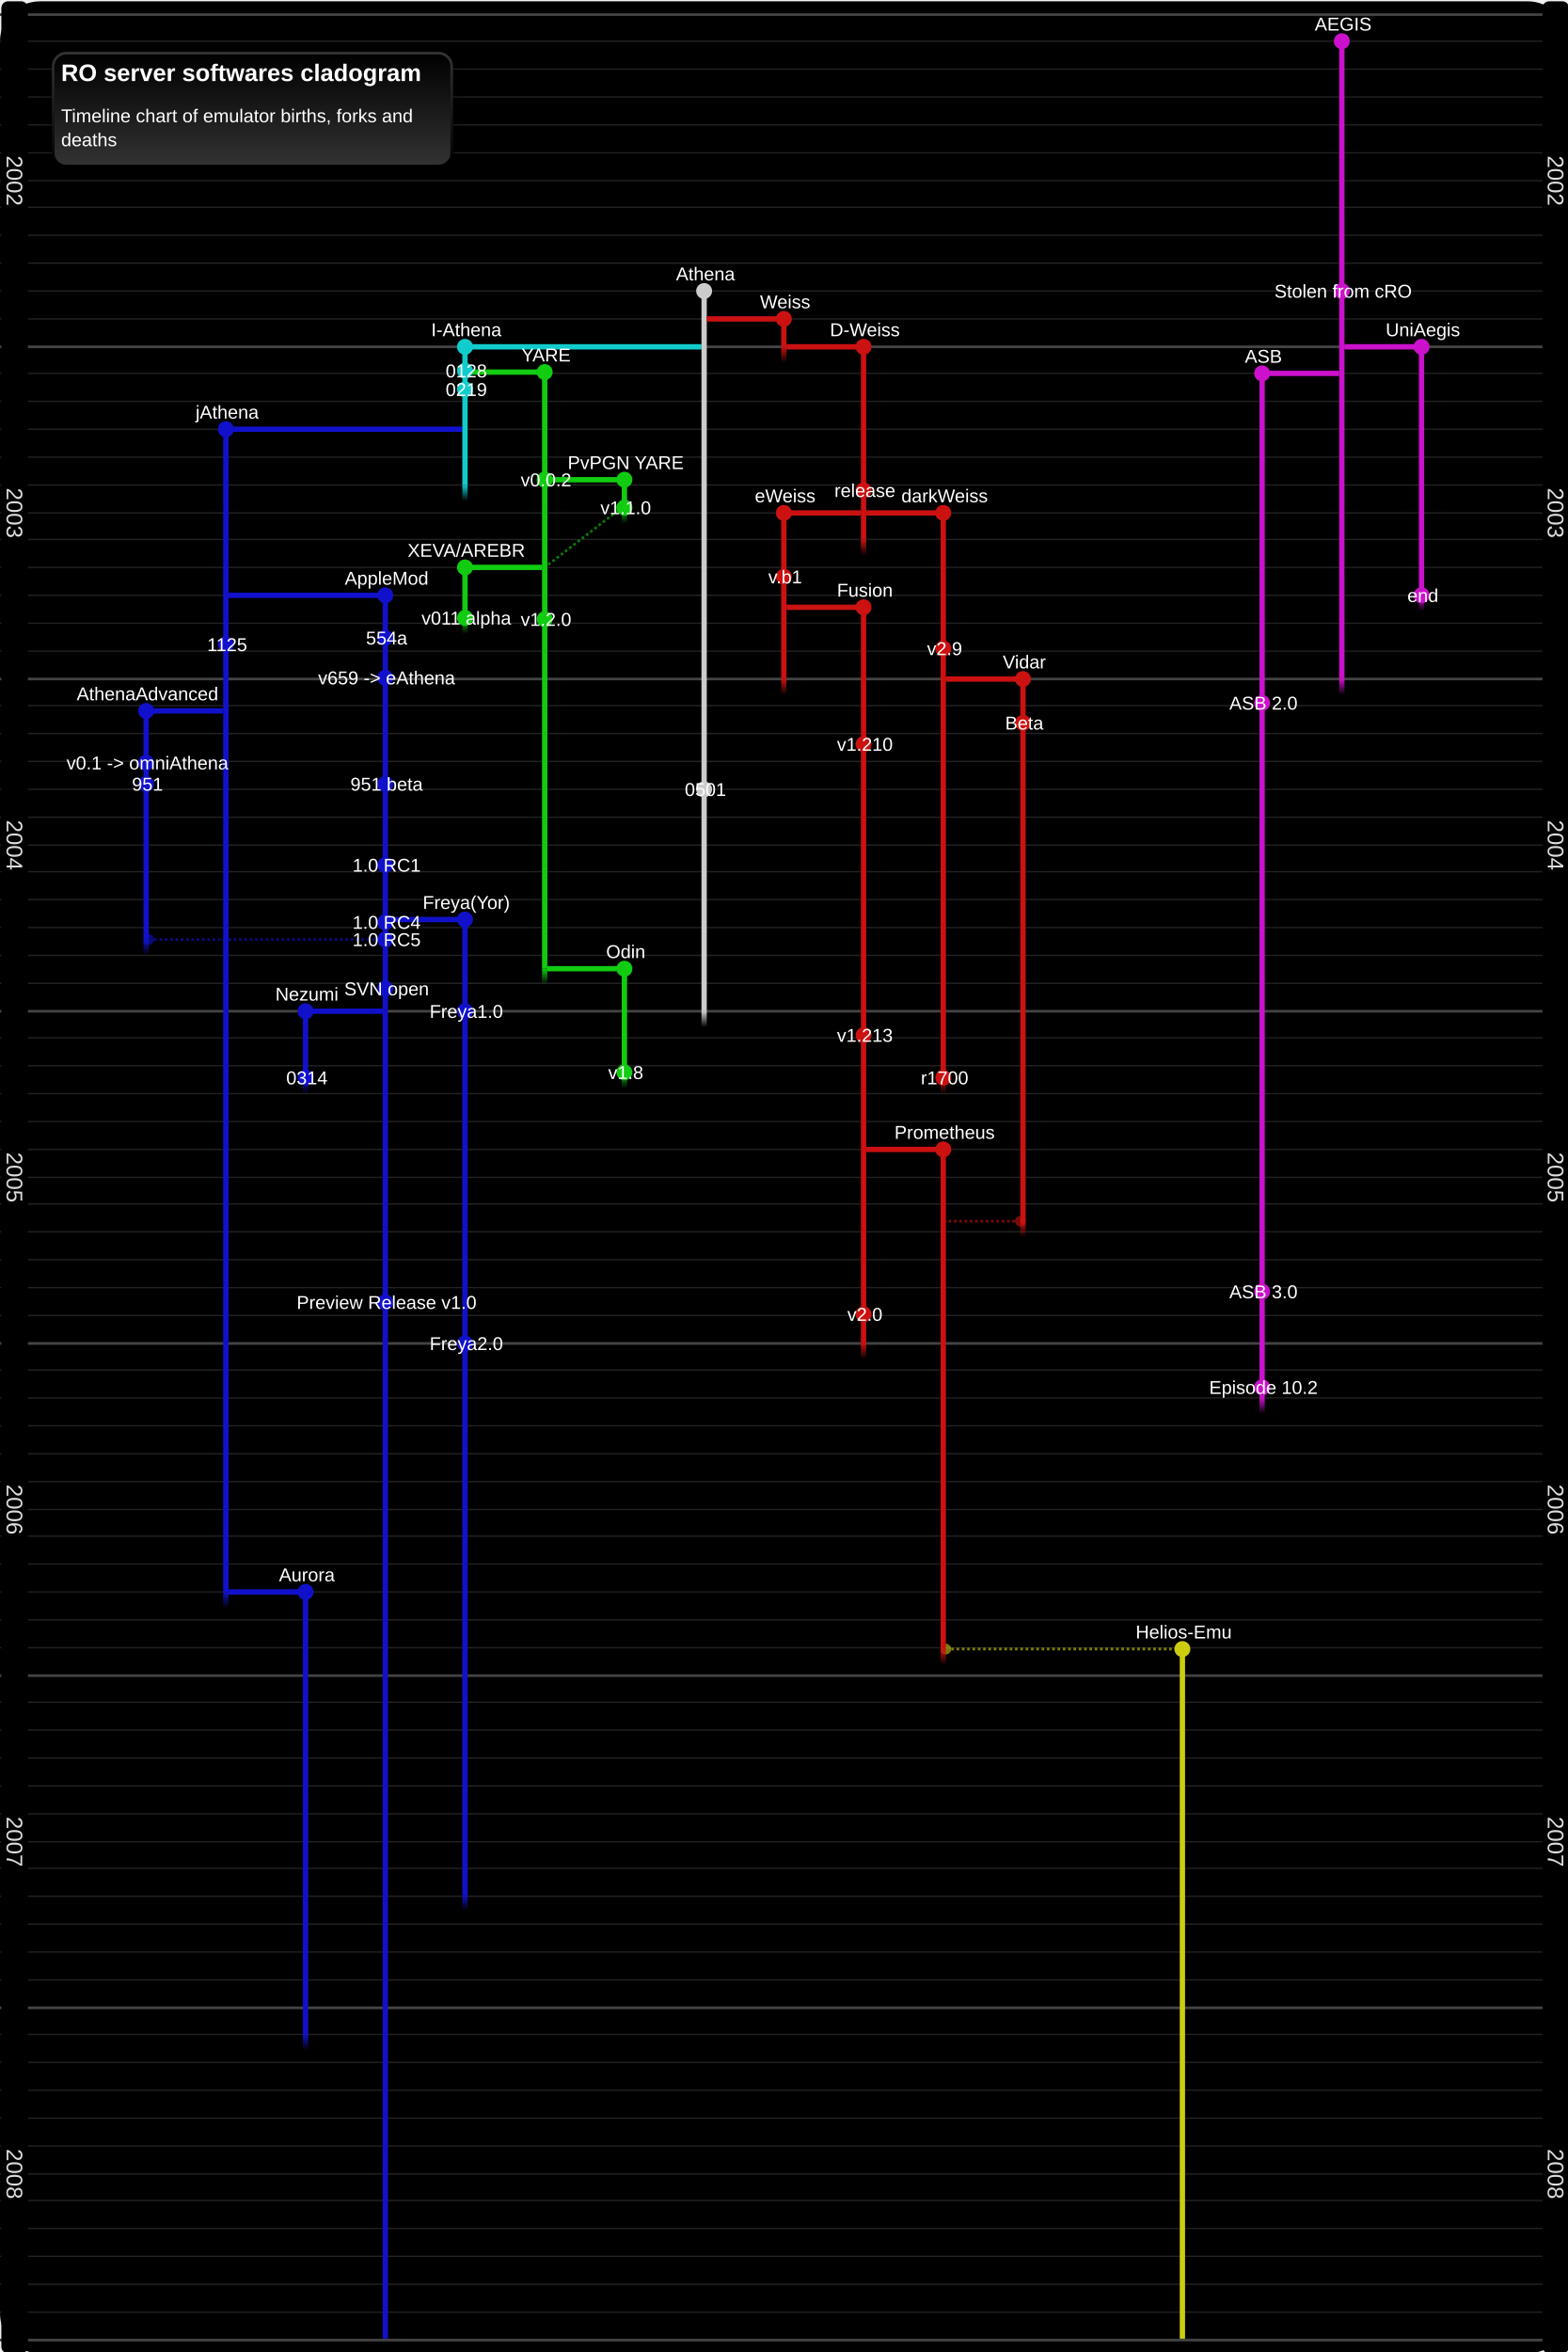
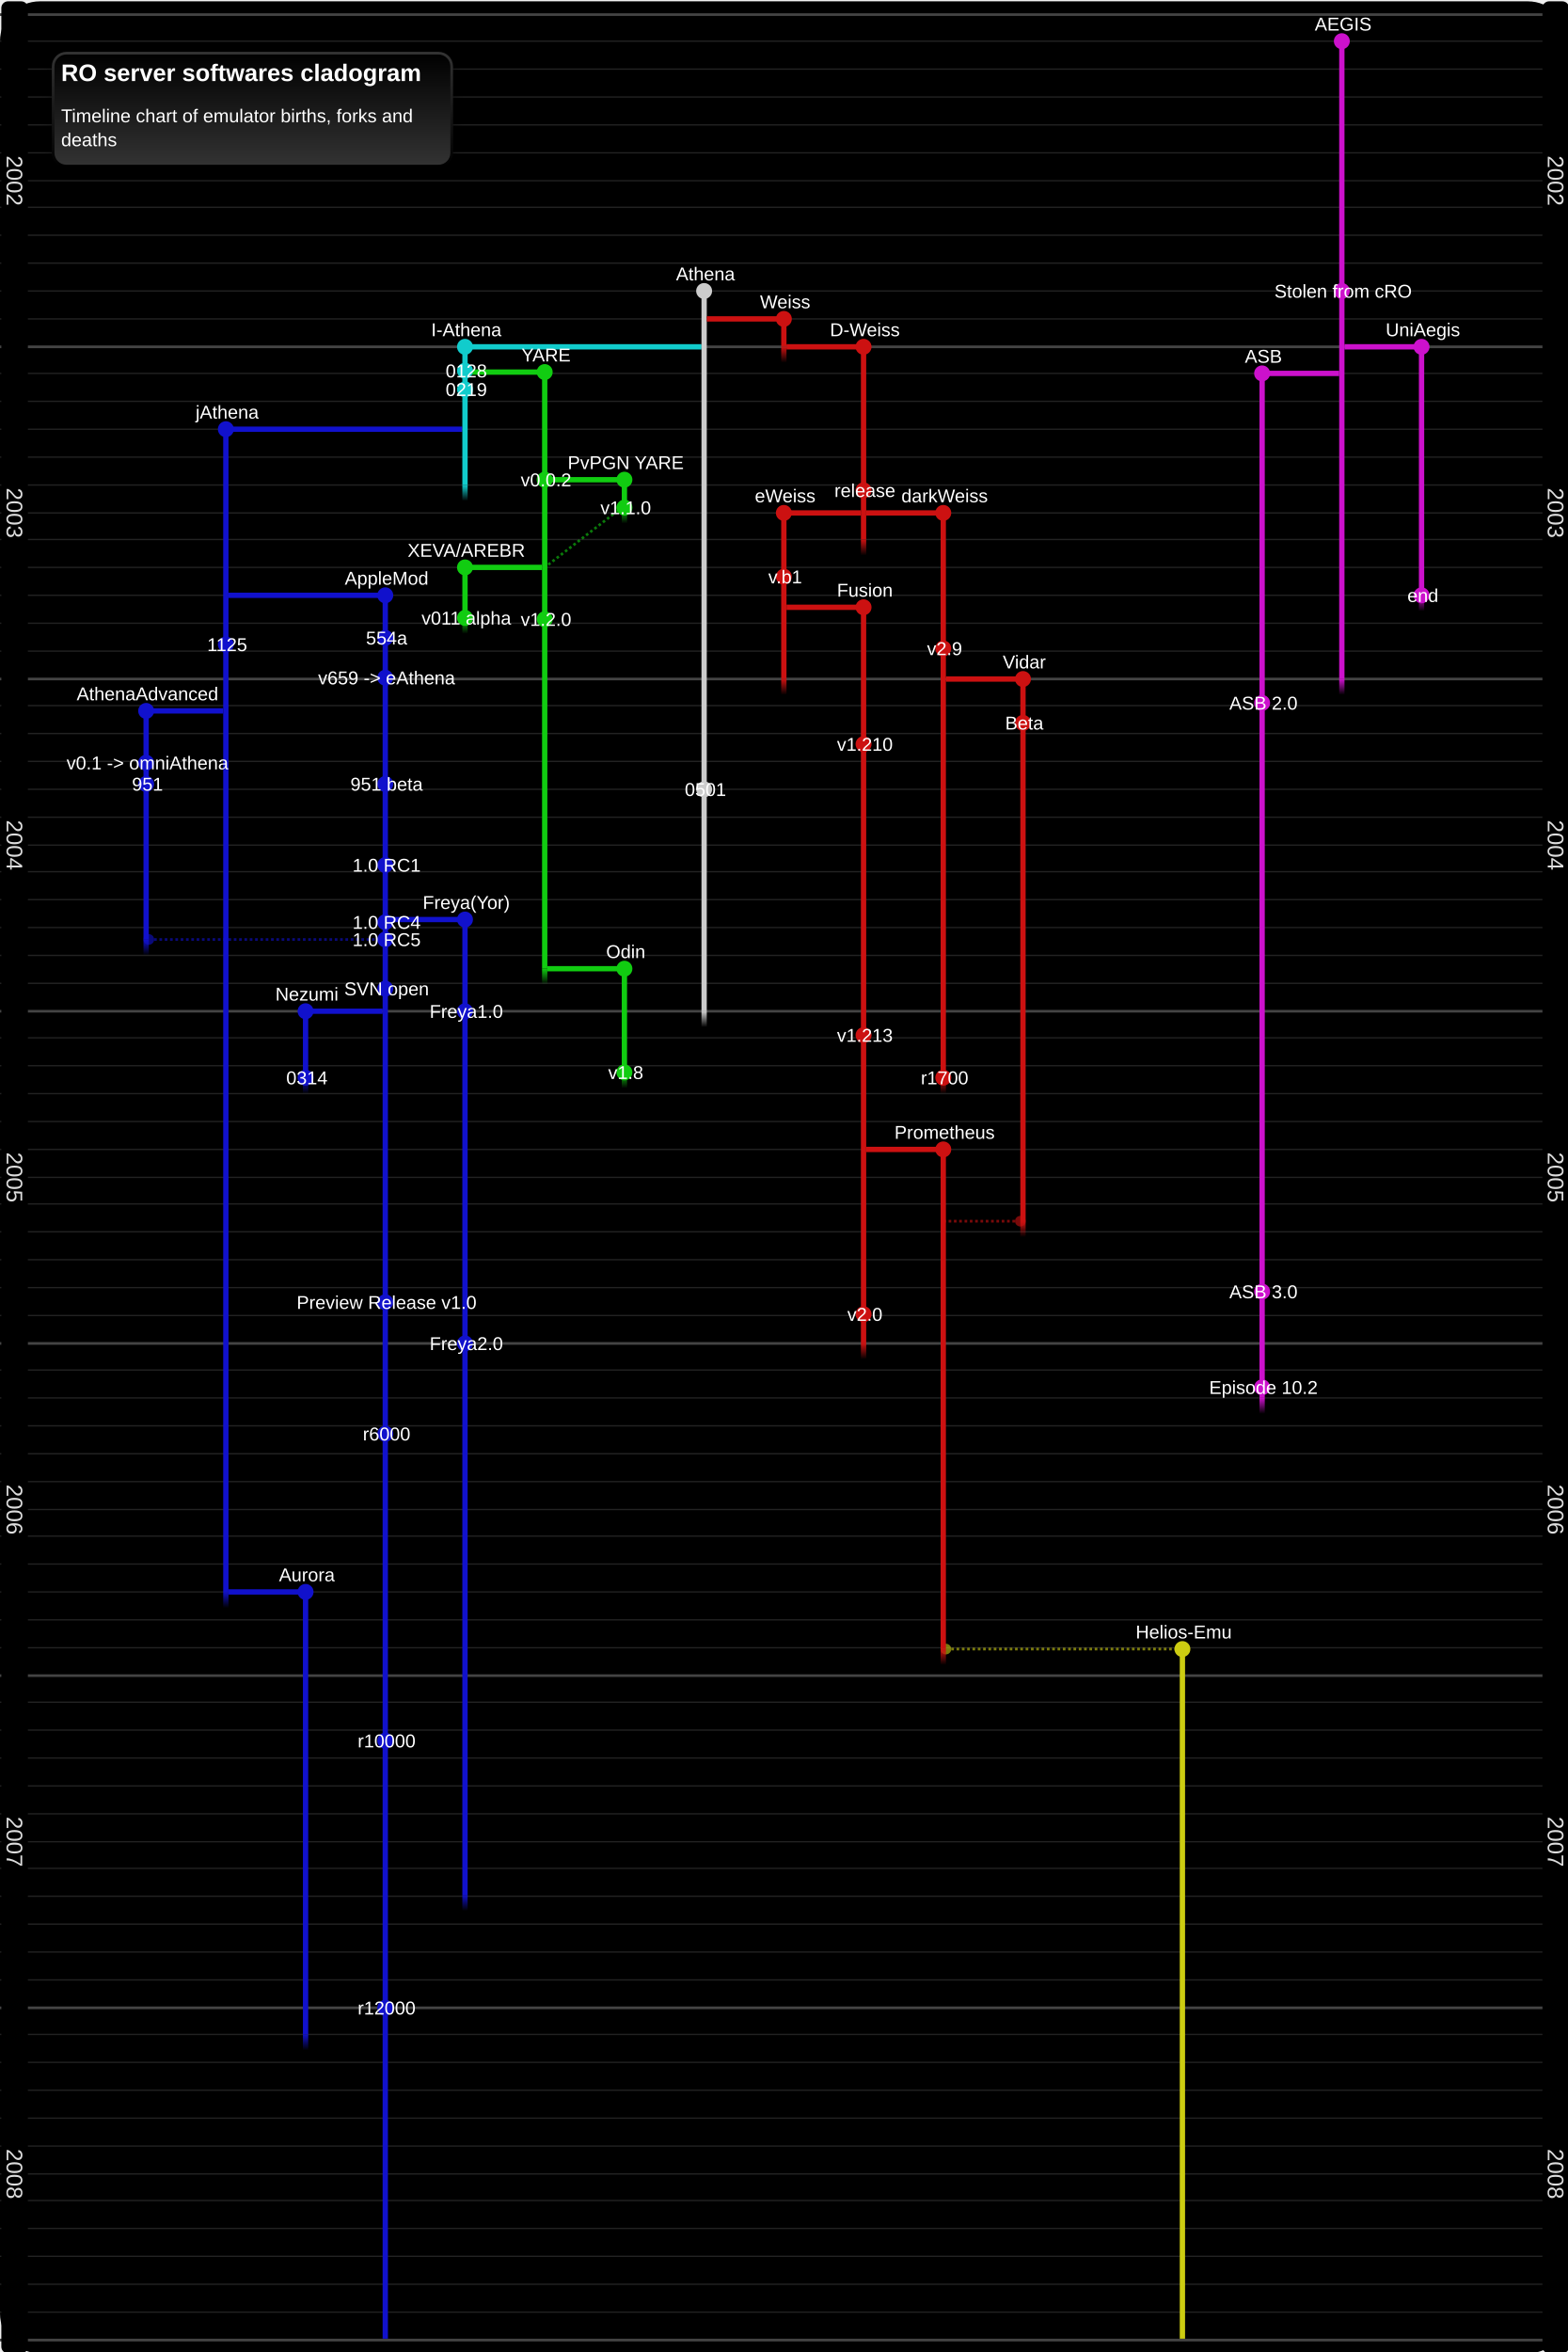
<svg xmlns="http://www.w3.org/2000/svg" xmlns:xlink="http://www.w3.org/1999/xlink" version="1.1" width="1180" height="1770">
  <defs>
    <linearGradient id="__yearline" x1="0" y1="0" x2="1" y2="0">
      <stop stop-color="#000" offset="0" stop-opacity="1" />
      <stop stop-color="#000" offset="1" stop-opacity="1" />
    </linearGradient>
    <linearGradient id="__infobox_fill" x1="0" y1="0" x2="0" y2="1">
      <stop stop-color="#000" offset="0" stop-opacity="1" />
      <stop stop-color="#333" offset="1" stop-opacity="1" />
    </linearGradient>
    <linearGradient id="__infobox_stroke" x1="0" y1="0" x2="0" y2="1">
      <stop stop-color="#333" offset="0" stop-opacity="1" />
      <stop stop-color="#000" offset="1" stop-opacity="1" />
    </linearGradient>
    <filter id="__infobox_shadow" color-interpolation-filters="sRGB">
      <feGaussianBlur stdDeviation="5" />
    </filter>
    <circle id="__connectors_start" cx="0" cy="0" r="4" stroke="none" />
    <marker id="__connector_0" stroke="none" markerUnits="userSpaceOnUse" style="overflow:visible;">
      <use xlink:href="#__connectors_start" fill="#11c" />
    </marker>
    <marker id="__connector_1" stroke="none" markerUnits="userSpaceOnUse" style="overflow:visible;">
      <use xlink:href="#__connectors_start" fill="#cc1" />
    </marker>
    <marker id="__connector_2" stroke="none" markerUnits="userSpaceOnUse" style="overflow:visible;">
      <use xlink:href="#__connectors_start" fill="#c11" />
    </marker>
    <marker id="__connector_3" stroke="none" markerUnits="userSpaceOnUse" style="overflow:visible;">
      <use xlink:href="#__connectors_start" fill="#1c1" />
    </marker>
    <line id="__fadeout" x1="0" y1="0" x2="3" y2="0" stroke-width="1" />
    <linearGradient id="__fadeout_AthenaAdvanced" x1="0" y1="0" x2="3" y2="0" gradientUnits="userSpaceOnUse">
      <stop stop-color="#11c" offset="0" stop-opacity="1" />
      <stop stop-color="#11c" offset="1" stop-opacity="0" />
    </linearGradient>
    <marker id="__stop_AthenaAdvanced" markerWidth="3" markerHeight="1" style="overflow:visible;">
      <use xlink:href="#__fadeout" stroke="url(#__fadeout_AthenaAdvanced)" />
    </marker>
    <linearGradient id="__fadeout_jAthena" x1="0" y1="0" x2="3" y2="0" gradientUnits="userSpaceOnUse">
      <stop stop-color="#11c" offset="0" stop-opacity="1" />
      <stop stop-color="#11c" offset="1" stop-opacity="0" />
    </linearGradient>
    <marker id="__stop_jAthena" markerWidth="3" markerHeight="1" style="overflow:visible;">
      <use xlink:href="#__fadeout" stroke="url(#__fadeout_jAthena)" />
    </marker>
    <linearGradient id="__fadeout_Aurora" x1="0" y1="0" x2="3" y2="0" gradientUnits="userSpaceOnUse">
      <stop stop-color="#11c" offset="0" stop-opacity="1" />
      <stop stop-color="#11c" offset="1" stop-opacity="0" />
    </linearGradient>
    <marker id="__stop_Aurora" markerWidth="3" markerHeight="1" style="overflow:visible;">
      <use xlink:href="#__fadeout" stroke="url(#__fadeout_Aurora)" />
    </marker>
    <linearGradient id="__fadeout_Nezumi" x1="0" y1="0" x2="3" y2="0" gradientUnits="userSpaceOnUse">
      <stop stop-color="#11c" offset="0" stop-opacity="1" />
      <stop stop-color="#11c" offset="1" stop-opacity="0" />
    </linearGradient>
    <marker id="__stop_Nezumi" markerWidth="3" markerHeight="1" style="overflow:visible;">
      <use xlink:href="#__fadeout" stroke="url(#__fadeout_Nezumi)" />
    </marker>
    <linearGradient id="__fadeout_Freya_040Yor_041" x1="0" y1="0" x2="3" y2="0" gradientUnits="userSpaceOnUse">
      <stop stop-color="#11c" offset="0" stop-opacity="1" />
      <stop stop-color="#11c" offset="1" stop-opacity="0" />
    </linearGradient>
    <marker id="__stop_Freya_040Yor_041" markerWidth="3" markerHeight="1" style="overflow:visible;">
      <use xlink:href="#__fadeout" stroke="url(#__fadeout_Freya_040Yor_041)" />
    </marker>
    <linearGradient id="__fadeout_I-Athena" x1="0" y1="0" x2="3" y2="0" gradientUnits="userSpaceOnUse">
      <stop stop-color="#1cc" offset="0" stop-opacity="1" />
      <stop stop-color="#1cc" offset="1" stop-opacity="0" />
    </linearGradient>
    <marker id="__stop_I-Athena" markerWidth="3" markerHeight="1" style="overflow:visible;">
      <use xlink:href="#__fadeout" stroke="url(#__fadeout_I-Athena)" />
    </marker>
    <linearGradient id="__fadeout_XEVA_047AREBR" x1="0" y1="0" x2="3" y2="0" gradientUnits="userSpaceOnUse">
      <stop stop-color="#1c1" offset="0" stop-opacity="1" />
      <stop stop-color="#1c1" offset="1" stop-opacity="0" />
    </linearGradient>
    <marker id="__stop_XEVA_047AREBR" markerWidth="3" markerHeight="1" style="overflow:visible;">
      <use xlink:href="#__fadeout" stroke="url(#__fadeout_XEVA_047AREBR)" />
    </marker>
    <linearGradient id="__fadeout_YARE" x1="0" y1="0" x2="3" y2="0" gradientUnits="userSpaceOnUse">
      <stop stop-color="#1c1" offset="0" stop-opacity="1" />
      <stop stop-color="#1c1" offset="1" stop-opacity="0" />
    </linearGradient>
    <marker id="__stop_YARE" markerWidth="3" markerHeight="1" style="overflow:visible;">
      <use xlink:href="#__fadeout" stroke="url(#__fadeout_YARE)" />
    </marker>
    <linearGradient id="__fadeout_Odin" x1="0" y1="0" x2="3" y2="0" gradientUnits="userSpaceOnUse">
      <stop stop-color="#1c1" offset="0" stop-opacity="1" />
      <stop stop-color="#1c1" offset="1" stop-opacity="0" />
    </linearGradient>
    <marker id="__stop_Odin" markerWidth="3" markerHeight="1" style="overflow:visible;">
      <use xlink:href="#__fadeout" stroke="url(#__fadeout_Odin)" />
    </marker>
    <linearGradient id="__fadeout_PvPGN__YARE" x1="0" y1="0" x2="3" y2="0" gradientUnits="userSpaceOnUse">
      <stop stop-color="#1c1" offset="0" stop-opacity="1" />
      <stop stop-color="#1c1" offset="1" stop-opacity="0" />
    </linearGradient>
    <marker id="__stop_PvPGN__YARE" markerWidth="3" markerHeight="1" style="overflow:visible;">
      <use xlink:href="#__fadeout" stroke="url(#__fadeout_PvPGN__YARE)" />
    </marker>
    <linearGradient id="__fadeout_Athena" x1="0" y1="0" x2="3" y2="0" gradientUnits="userSpaceOnUse">
      <stop stop-color="#ccc" offset="0" stop-opacity="1" />
      <stop stop-color="#ccc" offset="1" stop-opacity="0" />
    </linearGradient>
    <marker id="__stop_Athena" markerWidth="3" markerHeight="1" style="overflow:visible;">
      <use xlink:href="#__fadeout" stroke="url(#__fadeout_Athena)" />
    </marker>
    <linearGradient id="__fadeout_Weiss" x1="0" y1="0" x2="3" y2="0" gradientUnits="userSpaceOnUse">
      <stop stop-color="#c11" offset="0" stop-opacity="1" />
      <stop stop-color="#c11" offset="1" stop-opacity="0" />
    </linearGradient>
    <marker id="__stop_Weiss" markerWidth="3" markerHeight="1" style="overflow:visible;">
      <use xlink:href="#__fadeout" stroke="url(#__fadeout_Weiss)" />
    </marker>
    <linearGradient id="__fadeout_eWeiss" x1="0" y1="0" x2="3" y2="0" gradientUnits="userSpaceOnUse">
      <stop stop-color="#c11" offset="0" stop-opacity="1" />
      <stop stop-color="#c11" offset="1" stop-opacity="0" />
    </linearGradient>
    <marker id="__stop_eWeiss" markerWidth="3" markerHeight="1" style="overflow:visible;">
      <use xlink:href="#__fadeout" stroke="url(#__fadeout_eWeiss)" />
    </marker>
    <linearGradient id="__fadeout_Fusion" x1="0" y1="0" x2="3" y2="0" gradientUnits="userSpaceOnUse">
      <stop stop-color="#c11" offset="0" stop-opacity="1" />
      <stop stop-color="#c11" offset="1" stop-opacity="0" />
    </linearGradient>
    <marker id="__stop_Fusion" markerWidth="3" markerHeight="1" style="overflow:visible;">
      <use xlink:href="#__fadeout" stroke="url(#__fadeout_Fusion)" />
    </marker>
    <linearGradient id="__fadeout_Prometheus" x1="0" y1="0" x2="3" y2="0" gradientUnits="userSpaceOnUse">
      <stop stop-color="#c11" offset="0" stop-opacity="1" />
      <stop stop-color="#c11" offset="1" stop-opacity="0" />
    </linearGradient>
    <marker id="__stop_Prometheus" markerWidth="3" markerHeight="1" style="overflow:visible;">
      <use xlink:href="#__fadeout" stroke="url(#__fadeout_Prometheus)" />
    </marker>
    <linearGradient id="__fadeout_D-Weiss" x1="0" y1="0" x2="3" y2="0" gradientUnits="userSpaceOnUse">
      <stop stop-color="#c11" offset="0" stop-opacity="1" />
      <stop stop-color="#c11" offset="1" stop-opacity="0" />
    </linearGradient>
    <marker id="__stop_D-Weiss" markerWidth="3" markerHeight="1" style="overflow:visible;">
      <use xlink:href="#__fadeout" stroke="url(#__fadeout_D-Weiss)" />
    </marker>
    <linearGradient id="__fadeout_darkWeiss" x1="0" y1="0" x2="3" y2="0" gradientUnits="userSpaceOnUse">
      <stop stop-color="#c11" offset="0" stop-opacity="1" />
      <stop stop-color="#c11" offset="1" stop-opacity="0" />
    </linearGradient>
    <marker id="__stop_darkWeiss" markerWidth="3" markerHeight="1" style="overflow:visible;">
      <use xlink:href="#__fadeout" stroke="url(#__fadeout_darkWeiss)" />
    </marker>
    <linearGradient id="__fadeout_Vidar" x1="0" y1="0" x2="3" y2="0" gradientUnits="userSpaceOnUse">
      <stop stop-color="#c11" offset="0" stop-opacity="1" />
      <stop stop-color="#c11" offset="1" stop-opacity="0" />
    </linearGradient>
    <marker id="__stop_Vidar" markerWidth="3" markerHeight="1" style="overflow:visible;">
      <use xlink:href="#__fadeout" stroke="url(#__fadeout_Vidar)" />
    </marker>
    <linearGradient id="__fadeout_ASB" x1="0" y1="0" x2="3" y2="0" gradientUnits="userSpaceOnUse">
      <stop stop-color="#c1c" offset="0" stop-opacity="1" />
      <stop stop-color="#c1c" offset="1" stop-opacity="0" />
    </linearGradient>
    <marker id="__stop_ASB" markerWidth="3" markerHeight="1" style="overflow:visible;">
      <use xlink:href="#__fadeout" stroke="url(#__fadeout_ASB)" />
    </marker>
    <linearGradient id="__fadeout_AEGIS" x1="0" y1="0" x2="3" y2="0" gradientUnits="userSpaceOnUse">
      <stop stop-color="#c1c" offset="0" stop-opacity="1" />
      <stop stop-color="#c1c" offset="1" stop-opacity="0" />
    </linearGradient>
    <marker id="__stop_AEGIS" markerWidth="3" markerHeight="1" style="overflow:visible;">
      <use xlink:href="#__fadeout" stroke="url(#__fadeout_AEGIS)" />
    </marker>
    <linearGradient id="__fadeout_UniAegis" x1="0" y1="0" x2="3" y2="0" gradientUnits="userSpaceOnUse">
      <stop stop-color="#c1c" offset="0" stop-opacity="1" />
      <stop stop-color="#c1c" offset="1" stop-opacity="0" />
    </linearGradient>
    <marker id="__stop_UniAegis" markerWidth="3" markerHeight="1" style="overflow:visible;">
      <use xlink:href="#__fadeout" stroke="url(#__fadeout_UniAegis)" />
    </marker>
  </defs>
  <g id="orientation" transform="matrix(0,1,1,0,0,1)">
    <g id="layer_background">
      <rect x="0" y="0" width="1770" height="1180" rx="30" ry="30" fill="#000" />
    </g>
    <g id="layer_yearrulers" stroke-width="1" stroke="#222">
      <line x1="10" y1="0" x2="10" y2="1180" stroke-width="2" stroke="#444" />
      <line x1="30" y1="0" x2="30" y2="1180" />
      <line x1="51" y1="0" x2="51" y2="1180" />
      <line x1="72" y1="0" x2="72" y2="1180" />
      <line x1="93" y1="0" x2="93" y2="1180" />
      <line x1="114" y1="0" x2="114" y2="1180" />
      <line x1="135" y1="0" x2="135" y2="1180" />
      <line x1="155" y1="0" x2="155" y2="1180" />
      <line x1="176" y1="0" x2="176" y2="1180" />
      <line x1="197" y1="0" x2="197" y2="1180" />
      <line x1="218" y1="0" x2="218" y2="1180" />
      <line x1="239" y1="0" x2="239" y2="1180" />
      <line x1="260" y1="0" x2="260" y2="1180" stroke-width="2" stroke="#444" />
      <line x1="280" y1="0" x2="280" y2="1180" />
      <line x1="301" y1="0" x2="301" y2="1180" />
      <line x1="322" y1="0" x2="322" y2="1180" />
      <line x1="343" y1="0" x2="343" y2="1180" />
      <line x1="364" y1="0" x2="364" y2="1180" />
      <line x1="385" y1="0" x2="385" y2="1180" />
      <line x1="405" y1="0" x2="405" y2="1180" />
      <line x1="426" y1="0" x2="426" y2="1180" />
      <line x1="447" y1="0" x2="447" y2="1180" />
      <line x1="468" y1="0" x2="468" y2="1180" />
      <line x1="489" y1="0" x2="489" y2="1180" />
      <line x1="510" y1="0" x2="510" y2="1180" stroke-width="2" stroke="#444" />
      <line x1="530" y1="0" x2="530" y2="1180" />
      <line x1="551" y1="0" x2="551" y2="1180" />
      <line x1="572" y1="0" x2="572" y2="1180" />
      <line x1="593" y1="0" x2="593" y2="1180" />
      <line x1="614" y1="0" x2="614" y2="1180" />
      <line x1="635" y1="0" x2="635" y2="1180" />
      <line x1="655" y1="0" x2="655" y2="1180" />
      <line x1="676" y1="0" x2="676" y2="1180" />
      <line x1="697" y1="0" x2="697" y2="1180" />
      <line x1="718" y1="0" x2="718" y2="1180" />
      <line x1="739" y1="0" x2="739" y2="1180" />
      <line x1="760" y1="0" x2="760" y2="1180" stroke-width="2" stroke="#444" />
      <line x1="780" y1="0" x2="780" y2="1180" />
      <line x1="801" y1="0" x2="801" y2="1180" />
      <line x1="822" y1="0" x2="822" y2="1180" />
      <line x1="843" y1="0" x2="843" y2="1180" />
      <line x1="864" y1="0" x2="864" y2="1180" />
      <line x1="885" y1="0" x2="885" y2="1180" />
      <line x1="905" y1="0" x2="905" y2="1180" />
      <line x1="926" y1="0" x2="926" y2="1180" />
      <line x1="947" y1="0" x2="947" y2="1180" />
      <line x1="968" y1="0" x2="968" y2="1180" />
      <line x1="989" y1="0" x2="989" y2="1180" />
      <line x1="1010" y1="0" x2="1010" y2="1180" stroke-width="2" stroke="#444" />
      <line x1="1030" y1="0" x2="1030" y2="1180" />
      <line x1="1051" y1="0" x2="1051" y2="1180" />
      <line x1="1072" y1="0" x2="1072" y2="1180" />
      <line x1="1093" y1="0" x2="1093" y2="1180" />
      <line x1="1114" y1="0" x2="1114" y2="1180" />
      <line x1="1135" y1="0" x2="1135" y2="1180" />
      <line x1="1155" y1="0" x2="1155" y2="1180" />
      <line x1="1176" y1="0" x2="1176" y2="1180" />
      <line x1="1197" y1="0" x2="1197" y2="1180" />
      <line x1="1218" y1="0" x2="1218" y2="1180" />
      <line x1="1239" y1="0" x2="1239" y2="1180" />
      <line x1="1260" y1="0" x2="1260" y2="1180" stroke-width="2" stroke="#444" />
      <line x1="1280" y1="0" x2="1280" y2="1180" />
      <line x1="1301" y1="0" x2="1301" y2="1180" />
      <line x1="1322" y1="0" x2="1322" y2="1180" />
      <line x1="1343" y1="0" x2="1343" y2="1180" />
      <line x1="1364" y1="0" x2="1364" y2="1180" />
      <line x1="1385" y1="0" x2="1385" y2="1180" />
      <line x1="1405" y1="0" x2="1405" y2="1180" />
      <line x1="1426" y1="0" x2="1426" y2="1180" />
      <line x1="1447" y1="0" x2="1447" y2="1180" />
      <line x1="1468" y1="0" x2="1468" y2="1180" />
      <line x1="1489" y1="0" x2="1489" y2="1180" />
      <line x1="1510" y1="0" x2="1510" y2="1180" stroke-width="2" stroke="#444" />
      <line x1="1530" y1="0" x2="1530" y2="1180" />
      <line x1="1551" y1="0" x2="1551" y2="1180" />
      <line x1="1572" y1="0" x2="1572" y2="1180" />
      <line x1="1593" y1="0" x2="1593" y2="1180" />
      <line x1="1614" y1="0" x2="1614" y2="1180" />
      <line x1="1635" y1="0" x2="1635" y2="1180" />
      <line x1="1655" y1="0" x2="1655" y2="1180" />
      <line x1="1676" y1="0" x2="1676" y2="1180" />
      <line x1="1697" y1="0" x2="1697" y2="1180" />
      <line x1="1718" y1="0" x2="1718" y2="1180" />
      <line x1="1739" y1="0" x2="1739" y2="1180" />
      <line x1="1760" y1="0" x2="1760" y2="1180" stroke-width="2" stroke="#444" />
    </g>
    <g id="layer_domains">
</g>
    <g id="layer_connectors" style="opacity:0.6;">
      <line x1="706" y1="112" x2="706" y2="290" stroke="#11c" stroke-width="2" stroke-dasharray="2,2" marker-start="url(#__connector_0)" />
      <line x1="1240" y1="712" x2="1240" y2="890" stroke="#cc1" stroke-width="2" stroke-dasharray="2,2" marker-start="url(#__connector_1)" />
      <line x1="918" y1="768" x2="918" y2="710" stroke="#c11" stroke-width="2" stroke-dasharray="2,2" marker-start="url(#__connector_2)" />
      <line x1="381" y1="468" x2="426" y2="410" stroke="#1c1" stroke-width="2" stroke-dasharray="2,2" marker-start="url(#__connector_3)" />
    </g>
    <g id="layer_lines" style="fill:none;stroke-width:4;">
      <path id="__line_AthenaAdvanced" d="M 534 168 L 534 110 L 706 110" stroke="#11c" marker-end="url(#__stop_AthenaAdvanced)" />
      <path id="__line_jAthena" d="M 322 348 L 322 170 L 1197 170" stroke="#11c" marker-end="url(#__stop_jAthena)" />
      <path id="__line_Aurora" d="M 1197 172 L 1197 230 L 1530 230" stroke="#11c" marker-end="url(#__stop_Aurora)" />
      <path id="__line_Nezumi" d="M 760 288 L 760 230 L 810 230" stroke="#11c" marker-end="url(#__stop_Nezumi)" />
      <path id="__line_AppleMod" d="M 447 172 L 447 290 L 1759 290" stroke="#11c" />
      <path id="__line_Freya_040Yor_041" d="M 691 292 L 691 350 L 1425 350" stroke="#11c" marker-end="url(#__stop_Freya_040Yor_041)" />
      <path id="__line_I-Athena" d="M 260 528 L 260 350 L 364 350" stroke="#1cc" marker-end="url(#__stop_I-Athena)" />
      <path id="__line_XEVA_047AREBR" d="M 426 408 L 426 350 L 464 350" stroke="#1c1" marker-end="url(#__stop_XEVA_047AREBR)" />
      <path id="__line_YARE" d="M 279 352 L 279 410 L 728 410" stroke="#1c1" marker-end="url(#__stop_YARE)" />
      <path id="__line_Odin" d="M 728 412 L 728 470 L 806 470" stroke="#1c1" marker-end="url(#__stop_Odin)" />
      <path id="__line_PvPGN__YARE" d="M 360 412 L 360 470 L 381 470" stroke="#1c1" marker-end="url(#__stop_PvPGN__YARE)" />
      <path id="__line_Athena" d="M 218 530 L 760 530" stroke="#ccc" marker-end="url(#__stop_Athena)" />
      <path id="__line_Weiss" d="M 239 532 L 239 590 L 260 590" stroke="#c11" marker-end="url(#__stop_Weiss)" />
      <path id="__line_eWeiss" d="M 385 648 L 385 590 L 510 590" stroke="#c11" marker-end="url(#__stop_eWeiss)" />
      <path id="__line_Fusion" d="M 456 592 L 456 650 L 1010 650" stroke="#c11" marker-end="url(#__stop_Fusion)" />
      <path id="__line_Prometheus" d="M 864 652 L 864 710 L 1240 710" stroke="#c11" marker-end="url(#__stop_Prometheus)" />
      <path id="__line_D-Weiss" d="M 260 592 L 260 650 L 405 650" stroke="#c11" marker-end="url(#__stop_D-Weiss)" />
      <path id="__line_darkWeiss" d="M 385 652 L 385 710 L 810 710" stroke="#c11" marker-end="url(#__stop_darkWeiss)" />
      <path id="__line_Vidar" d="M 510 712 L 510 770 L 918 770" stroke="#c11" marker-end="url(#__stop_Vidar)" />
      <path id="__line_Helios-Emu" d="M 1240 890 L 1759 890" stroke="#cc1" />
      <path id="__line_ASB" d="M 280 1008 L 280 950 L 1051 950" stroke="#c1c" marker-end="url(#__stop_ASB)" />
      <path id="__line_AEGIS" d="M 30 1010 L 510 1010" stroke="#c1c" marker-end="url(#__stop_AEGIS)" />
      <path id="__line_UniAegis" d="M 260 1012 L 260 1070 L 447 1070" stroke="#c1c" marker-end="url(#__stop_UniAegis)" />
    </g>
    <g id="layer_dots" style="stroke:none;">
      <circle id="__dot_AthenaAdvanced" cx="534" cy="110" r="6" fill="#11c" stroke="none" />
      <circle cx="573" cy="110" r="6" fill="#11c" stroke="none" />
      <circle cx="589" cy="110" r="6" fill="#11c" stroke="none" />
      <circle id="__dot_jAthena" cx="322" cy="170" r="6" fill="#11c" stroke="none" />
      <circle cx="484" cy="170" r="6" fill="#11c" stroke="none" />
      <circle id="__dot_Aurora" cx="1197" cy="230" r="6" fill="#11c" stroke="none" />
      <circle id="__dot_Nezumi" cx="760" cy="230" r="6" fill="#11c" stroke="none" />
      <circle cx="810" cy="230" r="6" fill="#11c" stroke="none" />
      <circle id="__dot_AppleMod" cx="447" cy="290" r="6" fill="#11c" stroke="none" />
      <circle cx="479" cy="290" r="6" fill="#11c" stroke="none" />
      <circle cx="509" cy="290" r="6" fill="#11c" stroke="none" />
      <circle cx="589" cy="290" r="6" fill="#11c" stroke="none" />
      <circle cx="650" cy="290" r="6" fill="#11c" stroke="none" />
      <circle cx="693" cy="290" r="6" fill="#11c" stroke="none" />
      <circle cx="706" cy="290" r="6" fill="#11c" stroke="none" />
      <circle cx="743" cy="290" r="6" fill="#11c" stroke="none" />
      <circle cx="979" cy="290" r="6" fill="#11c" stroke="none" />
+       <circle cx="1078" cy="290" r="6" fill="#11c" stroke="none" />
+       <circle cx="1309" cy="290" r="6" fill="#11c" stroke="none" />
+       <circle cx="1510" cy="290" r="6" fill="#11c" stroke="none" />
+       <circle cx="1911" cy="290" r="6" fill="#11c" stroke="none" />
      <circle id="__dot_Freya_040Yor_041" cx="691" cy="350" r="6" fill="#11c" stroke="none" />
      <circle cx="760" cy="350" r="6" fill="#11c" stroke="none" />
      <circle cx="1010" cy="350" r="6" fill="#11c" stroke="none" />
      <circle id="__dot_I-Athena" cx="260" cy="350" r="6" fill="#1cc" stroke="none" />
      <circle cx="278" cy="350" r="6" fill="#1cc" stroke="none" />
      <circle cx="292" cy="350" r="6" fill="#1cc" stroke="none" />
      <circle id="__dot_XEVA_047AREBR" cx="426" cy="350" r="6" fill="#1c1" stroke="none" />
      <circle cx="464" cy="350" r="6" fill="#1c1" stroke="none" />
      <circle id="__dot_YARE" cx="279" cy="410" r="6" fill="#1c1" stroke="none" />
      <circle cx="360" cy="410" r="6" fill="#1c1" stroke="none" />
      <circle cx="465" cy="410" r="6" fill="#1c1" stroke="none" />
      <circle id="__dot_Odin" cx="728" cy="470" r="6" fill="#1c1" stroke="none" />
      <circle cx="806" cy="470" r="6" fill="#1c1" stroke="none" />
      <circle id="__dot_PvPGN__YARE" cx="360" cy="470" r="6" fill="#1c1" stroke="none" />
      <circle cx="381" cy="470" r="6" fill="#1c1" stroke="none" />
      <circle id="__dot_Athena" cx="218" cy="530" r="6" fill="#ccc" stroke="none" />
      <circle cx="593" cy="530" r="6" fill="#ccc" stroke="none" />
      <circle id="__dot_Weiss" cx="239" cy="590" r="6" fill="#c11" stroke="none" />
      <circle id="__dot_eWeiss" cx="385" cy="590" r="6" fill="#c11" stroke="none" />
      <circle cx="433" cy="590" r="6" fill="#c11" stroke="none" />
      <circle id="__dot_Fusion" cx="456" cy="650" r="6" fill="#c11" stroke="none" />
      <circle cx="559" cy="650" r="6" fill="#c11" stroke="none" />
      <circle cx="778" cy="650" r="6" fill="#c11" stroke="none" />
      <circle cx="988" cy="650" r="6" fill="#c11" stroke="none" />
      <circle id="__dot_Prometheus" cx="864" cy="710" r="6" fill="#c11" stroke="none" />
      <circle id="__dot_D-Weiss" cx="260" cy="650" r="6" fill="#c11" stroke="none" />
      <circle cx="368" cy="650" r="6" fill="#c11" stroke="none" />
      <circle id="__dot_darkWeiss" cx="385" cy="710" r="6" fill="#c11" stroke="none" />
      <circle cx="487" cy="710" r="6" fill="#c11" stroke="none" />
      <circle cx="810" cy="710" r="6" fill="#c11" stroke="none" />
      <circle id="__dot_Vidar" cx="510" cy="770" r="6" fill="#c11" stroke="none" />
      <circle cx="543" cy="770" r="6" fill="#c11" stroke="none" />
      <circle id="__dot_Helios-Emu" cx="1240" cy="890" r="6" fill="#cc1" stroke="none" />
      <circle id="__dot_ASB" cx="280" cy="950" r="6" fill="#c1c" stroke="none" />
      <circle cx="528" cy="950" r="6" fill="#c1c" stroke="none" />
      <circle cx="971" cy="950" r="6" fill="#c1c" stroke="none" />
      <circle cx="1043" cy="950" r="6" fill="#c1c" stroke="none" />
      <circle id="__dot_AEGIS" cx="30" cy="1010" r="6" fill="#c1c" stroke="none" />
      <circle cx="218" cy="1010" r="6" fill="#c1c" stroke="none" />
      <circle id="__dot_UniAegis" cx="260" cy="1070" r="6" fill="#c1c" stroke="none" />
      <circle cx="447" cy="1070" r="6" fill="#c1c" stroke="none" />
    </g>
    <g id="layer_icons">
</g>
    <g id="layer_labels" transform="matrix(0,1,1,0,0,1)" style="font-size:14px;stroke:none;fill:#fff;font-family:Liberation Sans, Arial, Helvetica;-inkscape-font-specification:Liberation Sans, Arial, Helvetica;">
      <a xlink:href="http://www.eathena.ws/board/index.php?showtopic=91829">
        <text x="110" y="526" style="text-anchor:middle;">AthenaAdvanced</text>
      </a>
      <a xlink:href="http://sourceforge.net/projects/omniathena/">
        <text x="110" y="578" style="text-anchor:middle;">v0.1 -&gt; omniAthena</text>
      </a>
      <a xlink:href="http://www.eathena.ws/board/index.php?showtopic=91829">
        <text x="110" y="594" style="text-anchor:middle;">951</text>
      </a>
      <a xlink:href="http://sourceforge.net/projects/jathena/">
        <text x="170" y="314" style="text-anchor:middle;">jAthena</text>
      </a>
      <a xlink:href="http://forum.asb-sakray.net/index.php?showtopic=30970">
        <text x="170" y="489" style="text-anchor:middle;">1125</text>
      </a>
      <a xlink:href="http://en.wikipedia.org/wiki/Aurora_%28software%29">
        <text x="230" y="1189" style="text-anchor:middle;">Aurora</text>
      </a>
      <a xlink:href="http://forum.asb-sakray.net/index.php?showtopic=30970">
        <text x="230" y="752" style="text-anchor:middle;">Nezumi</text>
      </a>
      <a xlink:href="">
        <text x="230" y="815" style="text-anchor:middle;">0314</text>
      </a>
      <a xlink:href="http://www.eathena.ws/wiki/index.php/EAthena">
        <text x="290" y="439" style="text-anchor:middle;">AppleMod</text>
      </a>
      <a xlink:href="http://www.eathena.ws/board/index.php?showtopic=91829">
        <text x="290" y="484" style="text-anchor:middle;">554a</text>
      </a>
      <a xlink:href="http://www.eathena.ws/board/index.php?showtopic=91829">
        <text x="290" y="514" style="text-anchor:middle;">v659 -&gt; eAthena</text>
      </a>
      <a xlink:href="http://www.eathena.ws/board/index.php?showtopic=91829">
        <text x="290" y="594" style="text-anchor:middle;">951 beta</text>
      </a>
      <a xlink:href="http://www.eathena.ws/board/index.php?showtopic=91829">
        <text x="290" y="655" style="text-anchor:middle;">1.0 RC1</text>
      </a>
      <a xlink:href="https://ookoo.org/svn/freya/trunk/Changelog.txt">
        <text x="290" y="698" style="text-anchor:middle;">1.0 RC4</text>
      </a>
      <a xlink:href="http://www.eathena.ws/board/index.php?showtopic=91829">
        <text x="290" y="711" style="text-anchor:middle;">1.0 RC5</text>
      </a>
      <a xlink:href="http://www.eathena.ws/board/index.php?showtopic=91829">
        <text x="290" y="748" style="text-anchor:middle;">SVN open</text>
      </a>
      <a xlink:href="http://www.eathena.ws/board/index.php?showtopic=91829">
        <text x="290" y="984" style="text-anchor:middle;">Preview Release v1.0</text>
      </a>
+       <a xlink:href="http://svn.eathena.ws/svn/ea/">
+         <text x="290" y="1083" style="text-anchor:middle;">r6000</text>
+       </a>
+       <a xlink:href="http://svn.eathena.ws/svn/ea/">
+         <text x="290" y="1314" style="text-anchor:middle;">r10000</text>
+       </a>
+       <a xlink:href="http://svn.eathena.ws/svn/ea/">
+         <text x="290" y="1515" style="text-anchor:middle;">r12000</text>
+       </a>
+       <a xlink:href="http://svn.eathena.ws/svn/ea/">
+         <text x="290" y="1916" style="text-anchor:middle;">r14000</text>
+       </a>
      <a xlink:href="https://ookoo.org/svn/freya/trunk/Changelog.txt">
        <text x="350" y="683" style="text-anchor:middle;">Freya(Yor)</text>
      </a>
      <a xlink:href="http://forum.asb-sakray.net/index.php?showtopic=30970">
        <text x="350" y="765" style="text-anchor:middle;">Freya1.0</text>
      </a>
      <a xlink:href="http://forum.asb-sakray.net/index.php?showtopic=30970">
        <text x="350" y="1015" style="text-anchor:middle;">Freya2.0</text>
      </a>
      <a xlink:href="http://www.eathena.ws/board/index.php?showtopic=91829">
        <text x="350" y="252" style="text-anchor:middle;">I-Athena</text>
      </a>
      <a xlink:href="http://www.eathena.ws/board/index.php?showtopic=91829">
        <text x="350" y="283" style="text-anchor:middle;">0128</text>
      </a>
      <a xlink:href="http://forum.asb-sakray.net/index.php?showtopic=30970">
        <text x="350" y="297" style="text-anchor:middle;">0219</text>
      </a>
      <a xlink:href="http://sourceforge.net/projects/yarelinux/">
        <text x="350" y="418" style="text-anchor:middle;">XEVA/AREBR</text>
      </a>
      <a xlink:href="http://sourceforge.net/projects/royare/">
        <text x="350" y="469" style="text-anchor:middle;">v011 alpha</text>
      </a>
      <a xlink:href="http://sourceforge.net/projects/royare/">
        <text x="410" y="271" style="text-anchor:middle;">YARE</text>
      </a>
      <a xlink:href="http://sourceforge.net/projects/royare/">
        <text x="410" y="365" style="text-anchor:middle;">v0.0.2</text>
      </a>
      <a xlink:href="http://www.eathena.ws/board/index.php?showtopic=91829">
        <text x="410" y="470" style="text-anchor:middle;">v1.2.0</text>
      </a>
      <a xlink:href="http://sourceforge.net/projects/odin-project/files/">
        <text x="470" y="720" style="text-anchor:middle;">Odin</text>
      </a>
      <a xlink:href="http://sourceforge.net/projects/odin-project/files/">
        <text x="470" y="811" style="text-anchor:middle;">v1.8</text>
      </a>
      <a xlink:href="http://sourceforge.net/projects/royare/">
        <text x="470" y="352" style="text-anchor:middle;">PvPGN YARE</text>
      </a>
      <a xlink:href="http://sourceforge.net/projects/royare/">
        <text x="470" y="386" style="text-anchor:middle;">v1.1.0</text>
      </a>
      <a xlink:href="http://www.eathena.ws/board/index.php?showtopic=91829">
        <text x="530" y="210" style="text-anchor:middle;">Athena</text>
      </a>
      <a xlink:href="http://forum.asb-sakray.net/index.php?showtopic=30970">
        <text x="530" y="598" style="text-anchor:middle;">0501</text>
      </a>
      <a xlink:href="http://www.eathena.ws/board/index.php?showtopic=91829">
        <text x="590" y="231" style="text-anchor:middle;">Weiss</text>
      </a>
      <a xlink:href="http://www.mpcforum.com/showthread.php?30807-weiss-server-emulator">
        <text x="590" y="377" style="text-anchor:middle;">eWeiss</text>
      </a>
      <a xlink:href="http://www.eathena.ws/board/index.php?showtopic=91829">
        <text x="590" y="438" style="text-anchor:middle;">v.b1</text>
      </a>
      <a xlink:href="http://sourceforge.net/projects/fusion/">
        <text x="650" y="448" style="text-anchor:middle;">Fusion</text>
      </a>
      <a xlink:href="http://fusion.svn.sourceforge.net/viewvc/fusion/core/trunk/Changelog.txt">
        <text x="650" y="564" style="text-anchor:middle;">v1.210</text>
      </a>
      <a xlink:href="http://fusion.svn.sourceforge.net/viewvc/fusion/core/trunk/Changelog.txt">
        <text x="650" y="783" style="text-anchor:middle;">v1.213</text>
      </a>
      <a xlink:href="http://fusion.svn.sourceforge.net/viewvc/fusion/core/trunk/Changelog.txt">
        <text x="650" y="993" style="text-anchor:middle;">v2.0</text>
      </a>
      <a xlink:href="http://sourceforge.net/projects/prometheusproj/files/">
        <text x="710" y="856" style="text-anchor:middle;">Prometheus</text>
      </a>
      <a xlink:href="http://www.eathena.ws/board/index.php?showtopic=91829">
        <text x="650" y="252" style="text-anchor:middle;">D-Weiss</text>
      </a>
      <a xlink:href="http://www.eathena.ws/board/index.php?showtopic=91829">
        <text x="650" y="373" style="text-anchor:middle;">release</text>
      </a>
      <a xlink:href="http://www.eathena.ws/board/index.php?showtopic=91829">
        <text x="710" y="377" style="text-anchor:middle;">darkWeiss</text>
      </a>
      <a xlink:href="http://www.eathena.ws/board/index.php?showtopic=91829">
        <text x="710" y="492" style="text-anchor:middle;">v2.9</text>
      </a>
      <a xlink:href="http://forum.asb-sakray.net/index.php?showtopic=30970">
        <text x="710" y="815" style="text-anchor:middle;">r1700</text>
      </a>
      <a xlink:href="http://forum.asb-sakray.net/Vidar-Closing-t33419.html">
        <text x="770" y="502" style="text-anchor:middle;">Vidar</text>
      </a>
      <a xlink:href="http://www.eathena.ws/board/index.php?showtopic=91829">
        <text x="770" y="548" style="text-anchor:middle;">Beta</text>
      </a>
      <a xlink:href="http://www.ohloh.net/p/helios/analyses/latest">
        <text x="890" y="1232" style="text-anchor:middle;">Helios-Emu</text>
      </a>
      <a xlink:href="http://forum.asb-sakray.net/index.php">
        <text x="950" y="272" style="text-anchor:middle;">ASB</text>
      </a>
      <a xlink:href="http://forum.asb-sakray.net/ASB-Zone-201-t14010.html">
        <text x="950" y="533" style="text-anchor:middle;">ASB 2.0</text>
      </a>
      <a xlink:href="http://forum.asb-sakray.net/Asb-30-t33979.html">
        <text x="950" y="976" style="text-anchor:middle;">ASB 3.0</text>
      </a>
      <a xlink:href="http://forum.asb-sakray.net/Episode-102-Package-t34484.html">
        <text x="950" y="1048" style="text-anchor:middle;">Episode 10.2</text>
      </a>
      <a xlink:href="http://www.taicomjp.info/forum/viewtopic.php?t=27">
        <text x="1010" y="22" style="text-anchor:middle;">AEGIS</text>
      </a>
      <a xlink:href="http://en.allexperts.com/e/a/ae/aegis_%28ragnarok_online%29.htm">
        <text x="1010" y="223" style="text-anchor:middle;">Stolen from cRO</text>
      </a>
      <a xlink:href="http://keithmiller3000.xanga.com/">
        <text x="1070" y="252" style="text-anchor:middle;">UniAegis</text>
      </a>
      <a xlink:href="http://forum.asb-sakray.net/UniAegis-Support-Area-Discontinued-t10408.html">
        <text x="1070" y="452" style="text-anchor:middle;">end</text>
      </a>
    </g>
    <g id="layer_yearlines" transform="matrix(0,1,1,0,0,1) rotate(90,0,0) translate(0,-1180)" style="stroke:none;fill:url(#__yearline);">
      <rect x="0" y="0" rx="5" ry="5" width="1770" height="20" />
      <rect x="0" y="1160" rx="5" ry="5" width="1770" height="20" />
      <g style="font-size:17px;stroke:none;fill:#ddd;font-family:Liberation Sans, Arial, Helvetica;-inkscape-font-specification:Liberation Sans, Arial, Helvetica;text-anchor:middle;">
        <text x="135" y="16">
          <tspan>2002</tspan>
        </text>
        <text x="135" y="1176">
          <tspan>2002</tspan>
        </text>
        <text x="385" y="16">
          <tspan>2003</tspan>
        </text>
        <text x="385" y="1176">
          <tspan>2003</tspan>
        </text>
        <text x="635" y="16">
          <tspan>2004</tspan>
        </text>
        <text x="635" y="1176">
          <tspan>2004</tspan>
        </text>
        <text x="885" y="16">
          <tspan>2005</tspan>
        </text>
        <text x="885" y="1176">
          <tspan>2005</tspan>
        </text>
        <text x="1135" y="16">
          <tspan>2006</tspan>
        </text>
        <text x="1135" y="1176">
          <tspan>2006</tspan>
        </text>
        <text x="1385" y="16">
          <tspan>2007</tspan>
        </text>
        <text x="1385" y="1176">
          <tspan>2007</tspan>
        </text>
        <text x="1635" y="16">
          <tspan>2008</tspan>
        </text>
        <text x="1635" y="1176">
          <tspan>2008</tspan>
        </text>
      </g>
    </g>
  </g>
  <g id="layer_infobox" style="stroke:none;fill:#FFF;font-family:Liberation Sans, Arial, Helvetica;-inkscape-font-specification:Liberation Sans, Arial, Helvetica;">
    <rect x="40" y="40" width="300" height="85" rx="10" ry="10" fill="#000" filter="url(#__infobox_shadow)" opacity="0.6" />
    <rect x="40" y="40" width="300" height="85" rx="10" ry="10" fill="url(#__infobox_fill)" stroke="url(#__infobox_stroke)" stroke-width="2" />
    <text x="46" y="61">
      <tspan style="font-size:18px;font-weight:bold;">RO server softwares cladogram</tspan>
    </text>
    <text x="46" y="74">
      <tspan style="font-size:14px;" />
    </text>
    <text x="46" y="92">
      <tspan style="font-size:14px;">Timeline chart of emulator births, forks and</tspan>
    </text>
    <text x="46" y="110">
      <tspan style="font-size:14px;">deaths</tspan>
    </text>
  </g>
  <g id="layer_included_png">
</g>
  <g id="layer_included_svg">
</g>
</svg>
